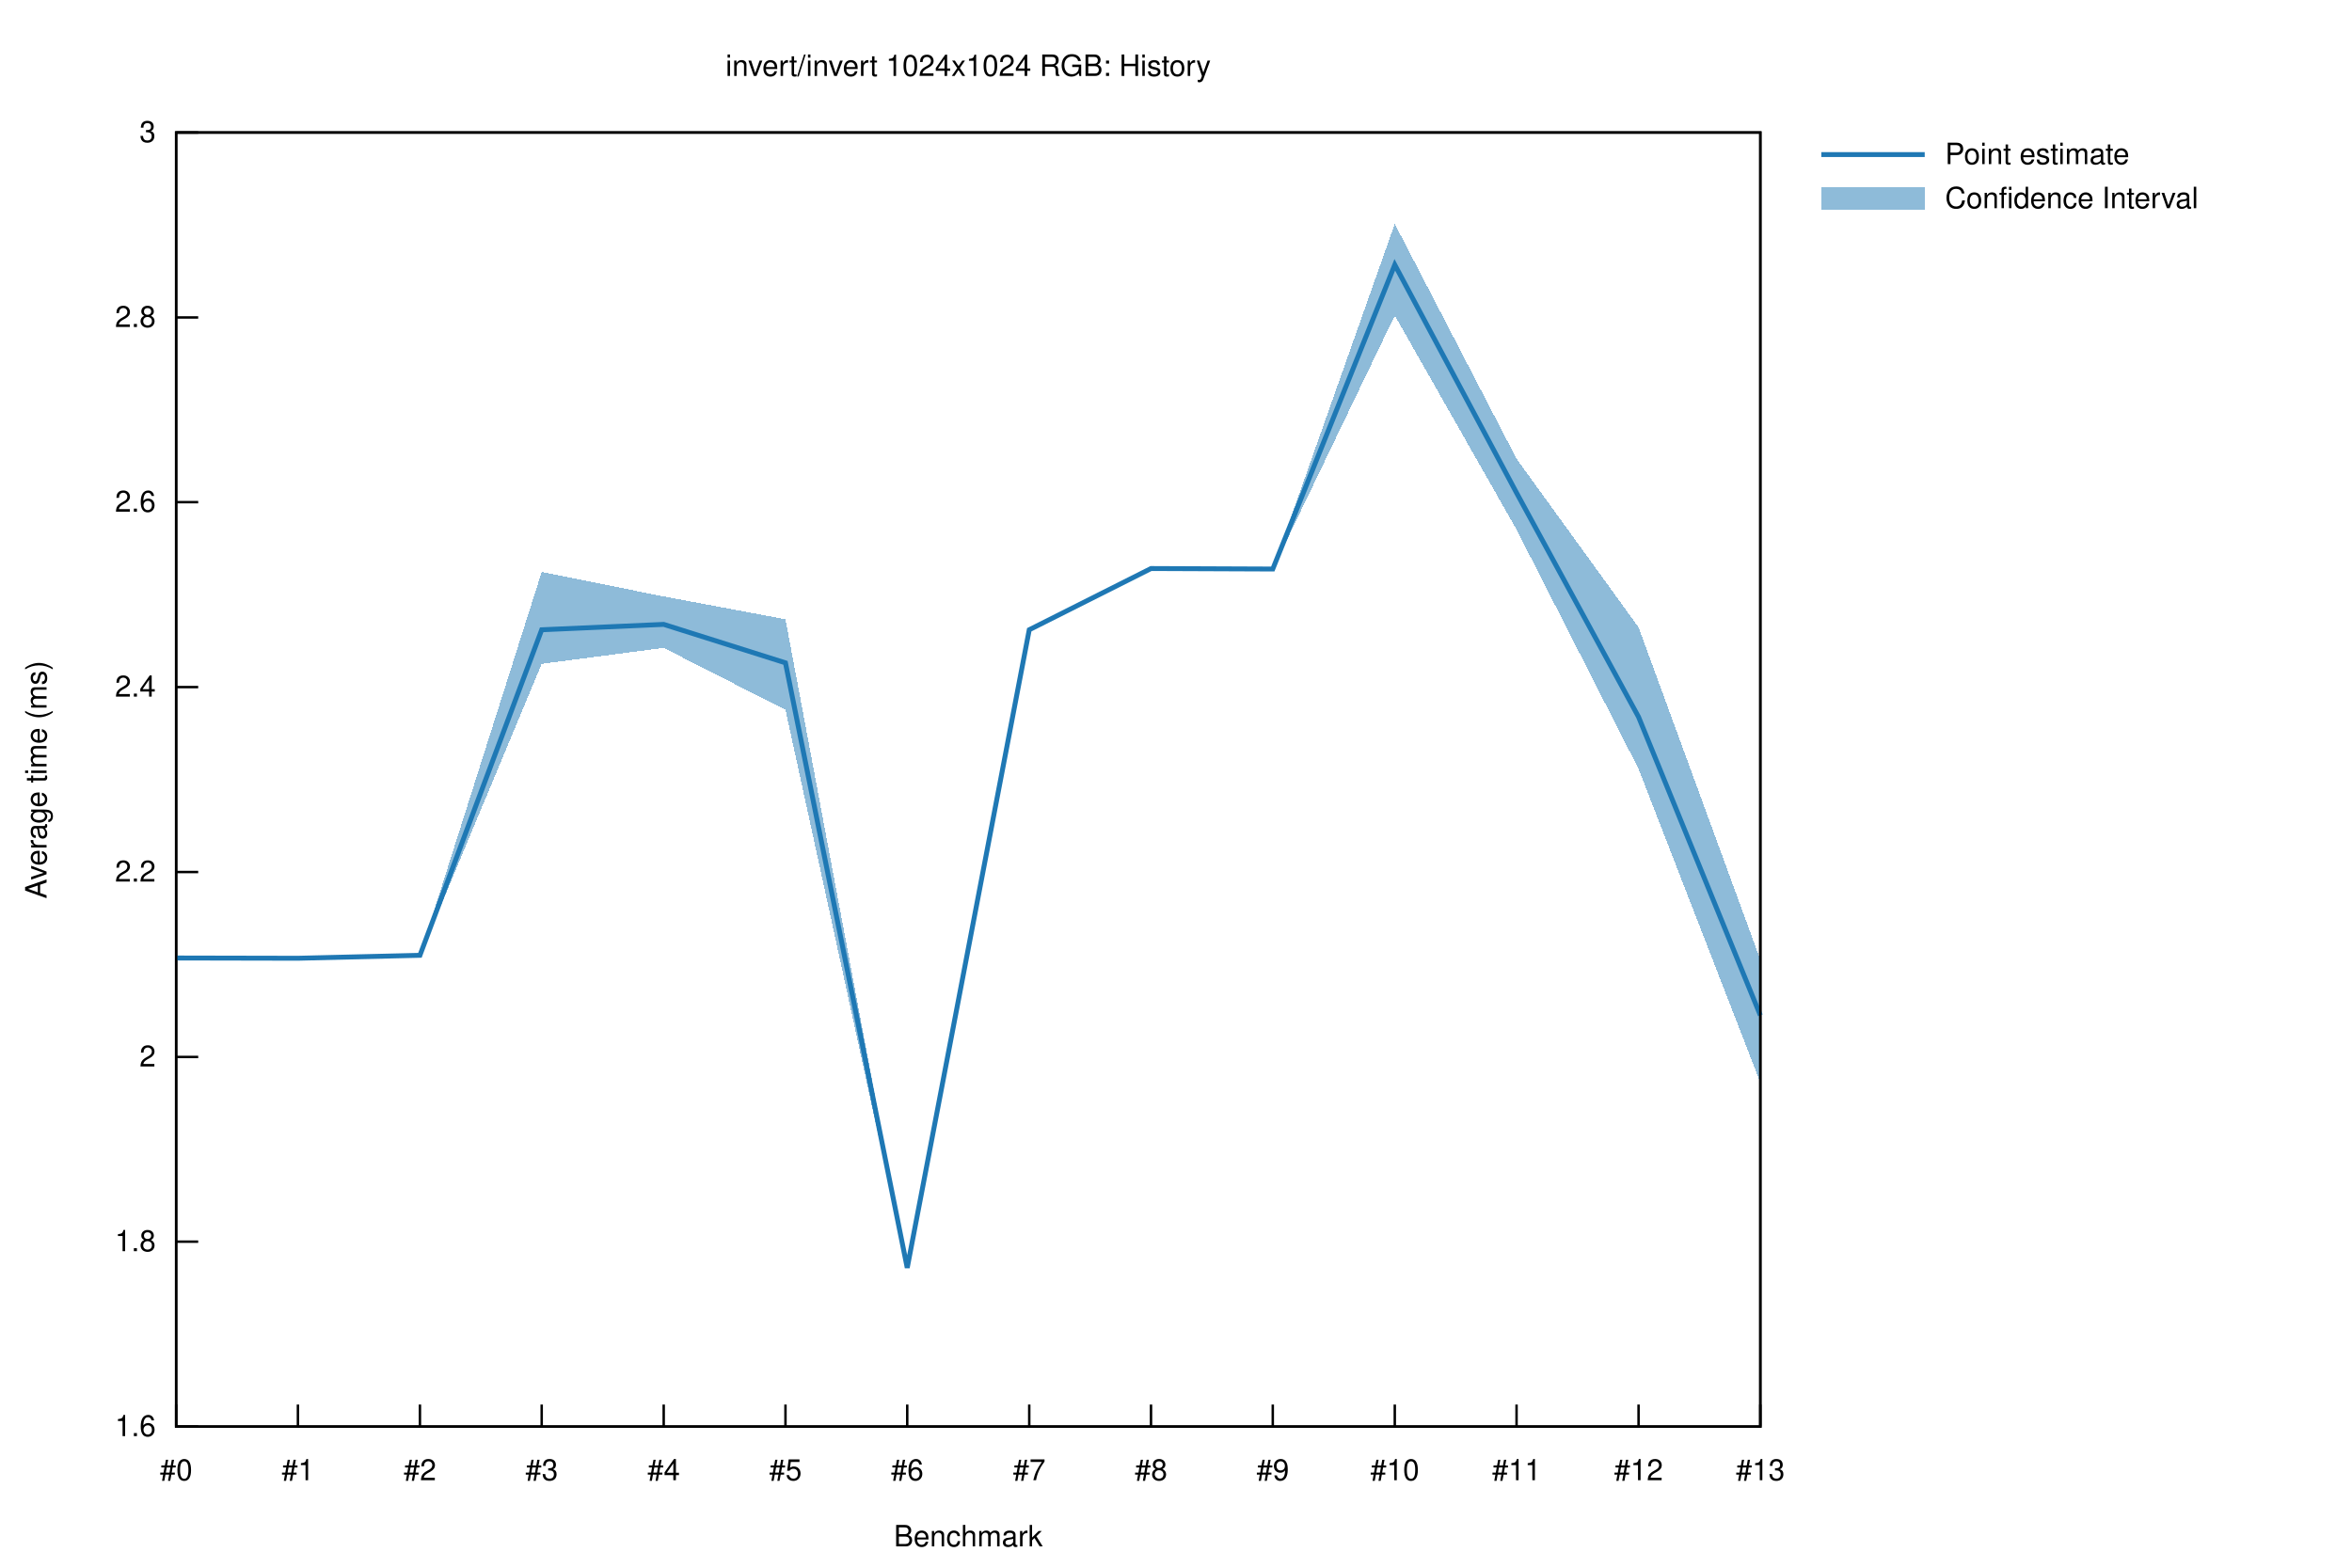
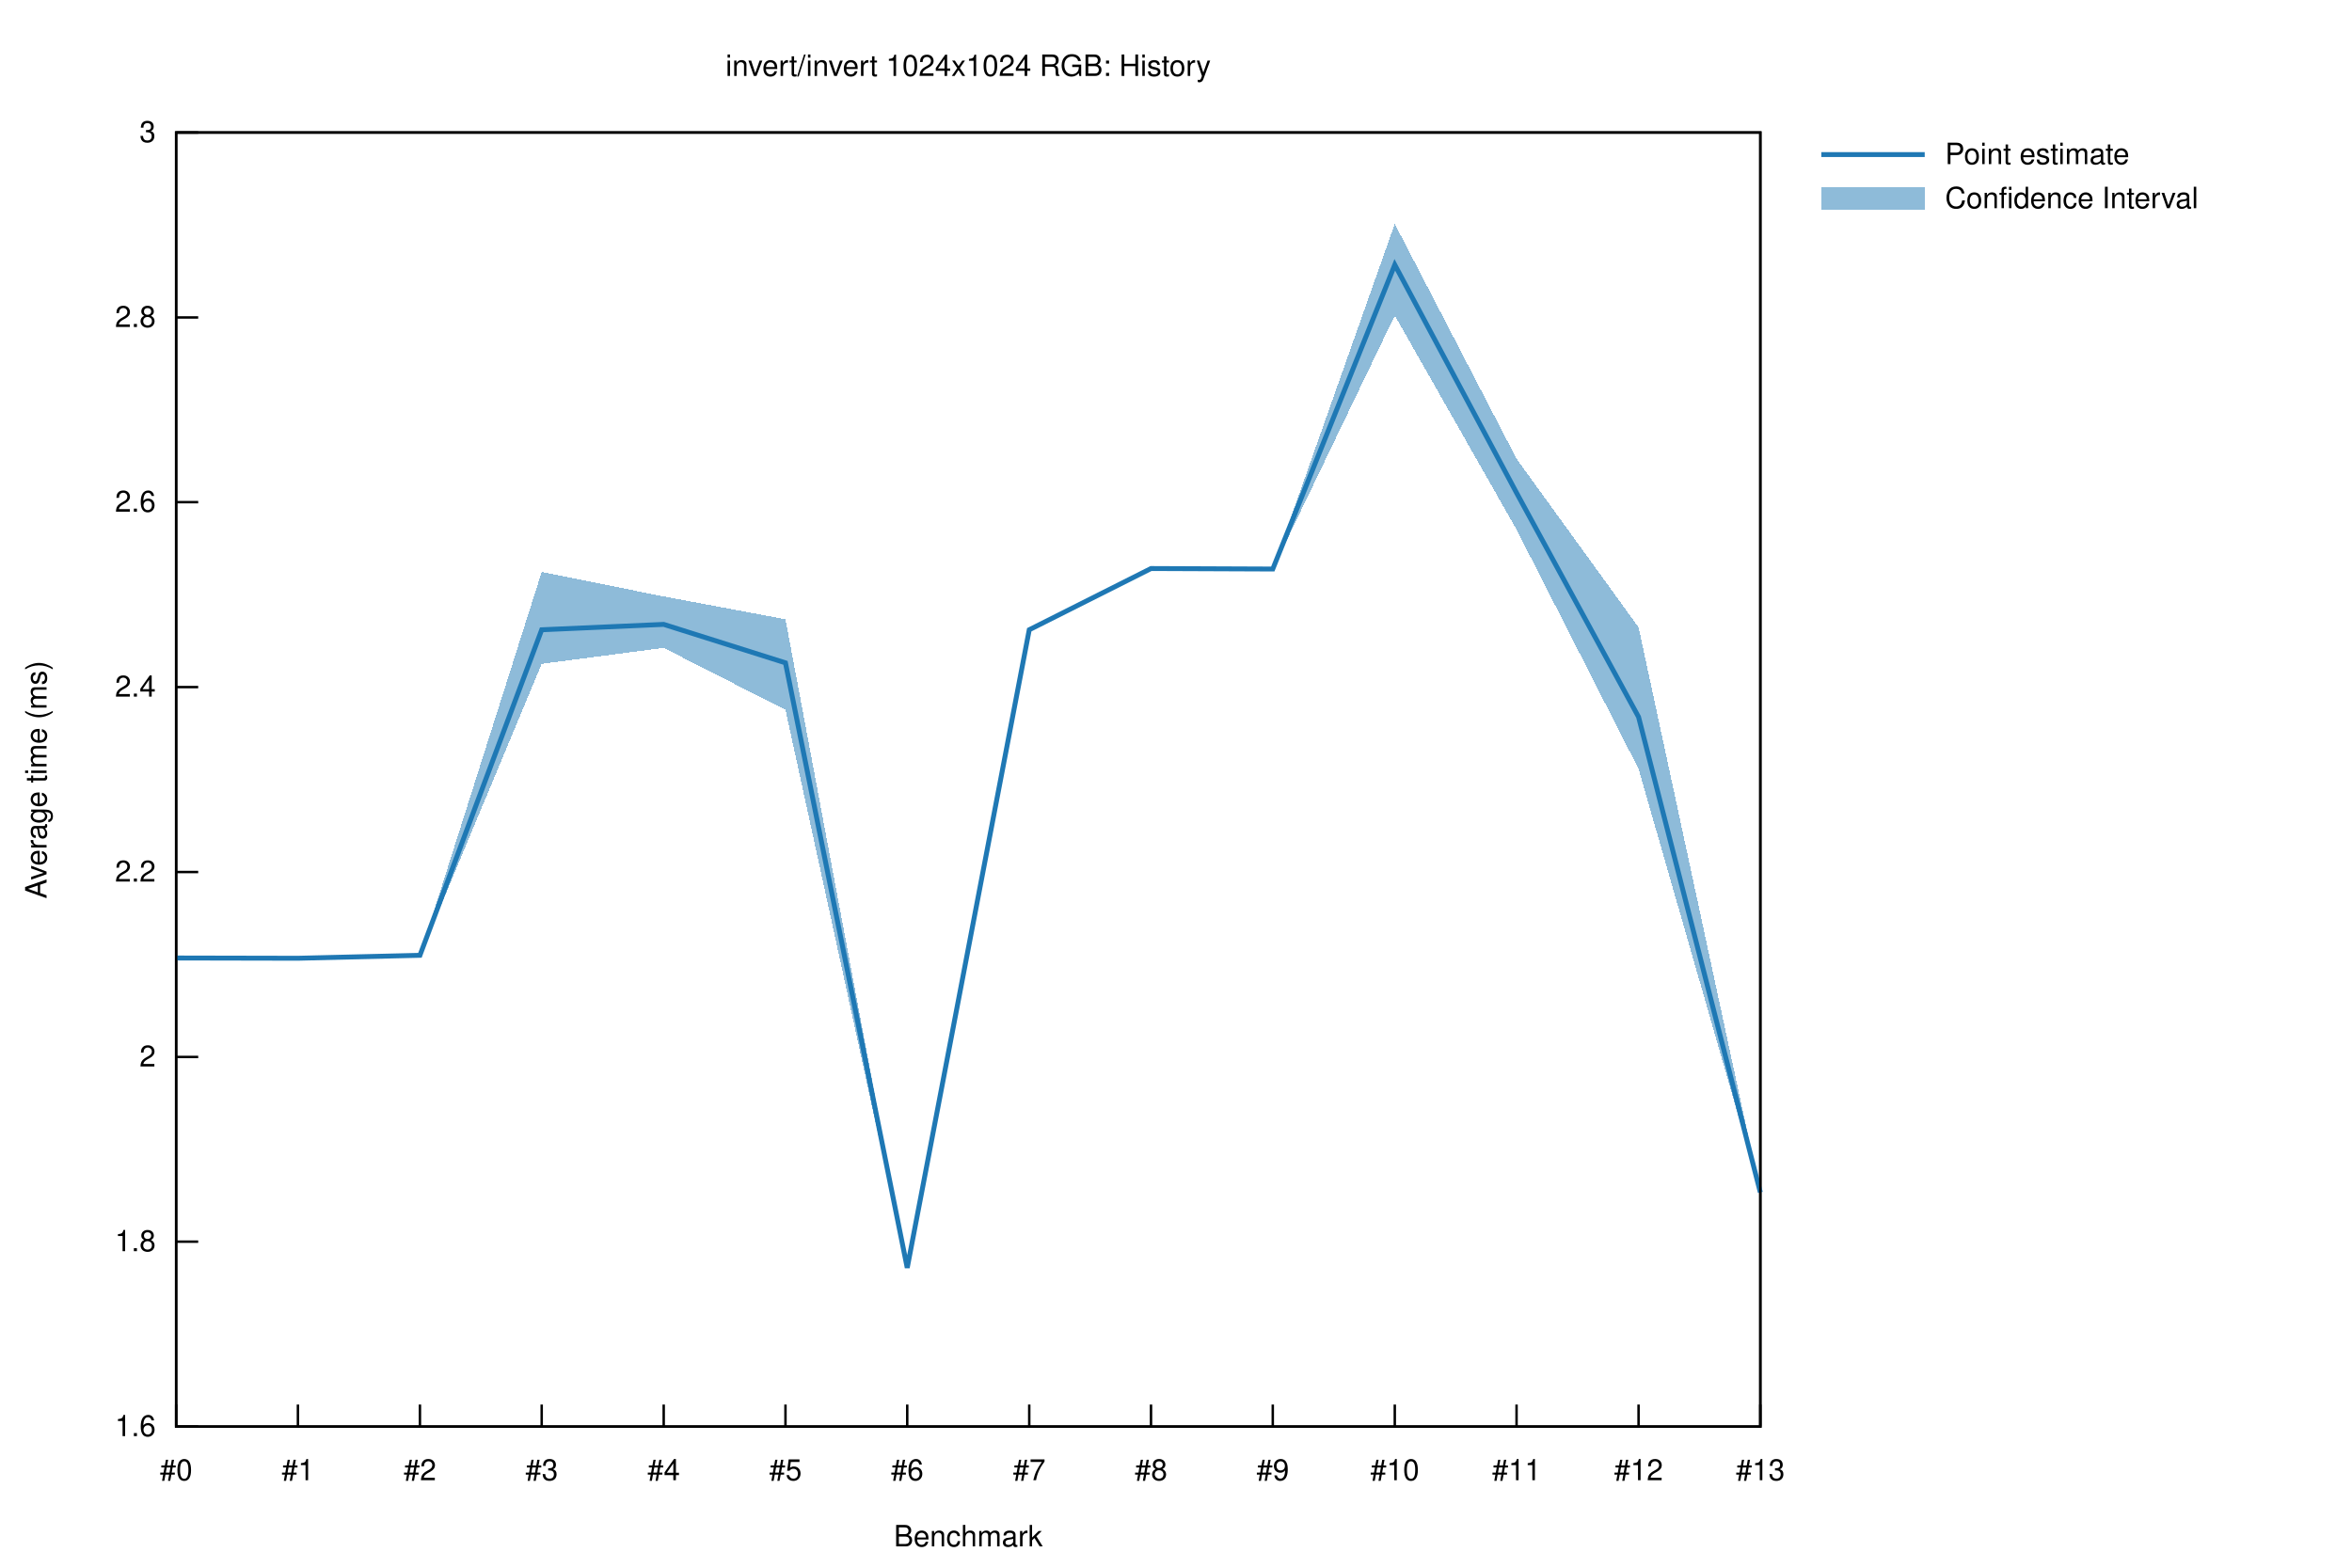
<svg xmlns="http://www.w3.org/2000/svg" xmlns:xlink="http://www.w3.org/1999/xlink" viewBox="0 0 960 640">
  <g id="gnuplot_canvas">
    <rect x="0" y="0" width="960" height="640" fill="none" />
    <defs>
      <circle id="gpDot" r="0.5" stroke-width="0.5" stroke="currentColor" />
      <path id="gpPt0" stroke-width="0.222" stroke="currentColor" d="M-1,0 h2 M0,-1 v2" />
      <path id="gpPt1" stroke-width="0.222" stroke="currentColor" d="M-1,-1 L1,1 M1,-1 L-1,1" />
      <path id="gpPt2" stroke-width="0.222" stroke="currentColor" d="M-1,0 L1,0 M0,-1 L0,1 M-1,-1 L1,1 M-1,1 L1,-1" />
      <rect id="gpPt3" stroke-width="0.222" stroke="currentColor" x="-1" y="-1" width="2" height="2" />
      <rect id="gpPt4" stroke-width="0.222" stroke="currentColor" fill="currentColor" x="-1" y="-1" width="2" height="2" />
      <circle id="gpPt5" stroke-width="0.222" stroke="currentColor" cx="0" cy="0" r="1" />
      <use xlink:href="#gpPt5" id="gpPt6" fill="currentColor" stroke="none" />
      <path id="gpPt7" stroke-width="0.222" stroke="currentColor" d="M0,-1.33 L-1.33,0.67 L1.33,0.67 z" />
      <use xlink:href="#gpPt7" id="gpPt8" fill="currentColor" stroke="none" />
      <use xlink:href="#gpPt7" id="gpPt9" stroke="currentColor" transform="rotate(180)" />
      <use xlink:href="#gpPt9" id="gpPt10" fill="currentColor" stroke="none" />
      <use xlink:href="#gpPt3" id="gpPt11" stroke="currentColor" transform="rotate(45)" />
      <use xlink:href="#gpPt11" id="gpPt12" fill="currentColor" stroke="none" />
      <path id="gpPt13" stroke-width="0.222" stroke="currentColor" d="M0,1.330 L1.265,0.411 L0.782,-1.067 L-0.782,-1.076 L-1.265,0.411 z" />
      <use xlink:href="#gpPt13" id="gpPt14" fill="currentColor" stroke="none" />
      <filter id="textbox" filterUnits="objectBoundingBox" x="0" y="0" height="1" width="1">
        <feFlood flood-color="white" flood-opacity="1" result="bgnd" />
        <feComposite in="SourceGraphic" in2="bgnd" operator="atop" />
      </filter>
      <filter id="greybox" filterUnits="objectBoundingBox" x="0" y="0" height="1" width="1">
        <feFlood flood-color="lightgrey" flood-opacity="1" result="grey" />
        <feComposite in="SourceGraphic" in2="grey" operator="atop" />
      </filter>
    </defs>
    <g fill="none" color="white" stroke="currentColor" stroke-width="1.00" stroke-linecap="butt" stroke-linejoin="miter">
</g>
    <g fill="none" color="black" stroke="currentColor" stroke-width="1.00" stroke-linecap="butt" stroke-linejoin="miter">
      <path stroke="black" d="M71.9,582.4 L80.9,582.4  " />
      <g transform="translate(63.6,586.3)" stroke="none" fill="black" font-family="Helvetica" font-size="12.00" text-anchor="end">
        <text>
          <tspan font-family="Helvetica"> 1.6</tspan>
        </text>
      </g>
    </g>
    <g fill="none" color="black" stroke="currentColor" stroke-width="1.00" stroke-linecap="butt" stroke-linejoin="miter">
      <path stroke="black" d="M71.9,506.9 L80.9,506.9  " />
      <g transform="translate(63.6,510.8)" stroke="none" fill="black" font-family="Helvetica" font-size="12.00" text-anchor="end">
        <text>
          <tspan font-family="Helvetica"> 1.8</tspan>
        </text>
      </g>
    </g>
    <g fill="none" color="black" stroke="currentColor" stroke-width="1.00" stroke-linecap="butt" stroke-linejoin="miter">
      <path stroke="black" d="M71.9,431.5 L80.9,431.5  " />
      <g transform="translate(63.6,435.4)" stroke="none" fill="black" font-family="Helvetica" font-size="12.00" text-anchor="end">
        <text>
          <tspan font-family="Helvetica"> 2</tspan>
        </text>
      </g>
    </g>
    <g fill="none" color="black" stroke="currentColor" stroke-width="1.00" stroke-linecap="butt" stroke-linejoin="miter">
      <path stroke="black" d="M71.9,356.0 L80.9,356.0  " />
      <g transform="translate(63.6,359.9)" stroke="none" fill="black" font-family="Helvetica" font-size="12.00" text-anchor="end">
        <text>
          <tspan font-family="Helvetica"> 2.2</tspan>
        </text>
      </g>
    </g>
    <g fill="none" color="black" stroke="currentColor" stroke-width="1.00" stroke-linecap="butt" stroke-linejoin="miter">
      <path stroke="black" d="M71.9,280.5 L80.9,280.5  " />
      <g transform="translate(63.6,284.4)" stroke="none" fill="black" font-family="Helvetica" font-size="12.00" text-anchor="end">
        <text>
          <tspan font-family="Helvetica"> 2.4</tspan>
        </text>
      </g>
    </g>
    <g fill="none" color="black" stroke="currentColor" stroke-width="1.00" stroke-linecap="butt" stroke-linejoin="miter">
      <path stroke="black" d="M71.9,205.0 L80.9,205.0  " />
      <g transform="translate(63.6,208.9)" stroke="none" fill="black" font-family="Helvetica" font-size="12.00" text-anchor="end">
        <text>
          <tspan font-family="Helvetica"> 2.6</tspan>
        </text>
      </g>
    </g>
    <g fill="none" color="black" stroke="currentColor" stroke-width="1.00" stroke-linecap="butt" stroke-linejoin="miter">
      <path stroke="black" d="M71.9,129.6 L80.9,129.6  " />
      <g transform="translate(63.6,133.5)" stroke="none" fill="black" font-family="Helvetica" font-size="12.00" text-anchor="end">
        <text>
          <tspan font-family="Helvetica"> 2.8</tspan>
        </text>
      </g>
    </g>
    <g fill="none" color="black" stroke="currentColor" stroke-width="1.00" stroke-linecap="butt" stroke-linejoin="miter">
      <path stroke="black" d="M71.9,54.1 L80.9,54.1  " />
      <g transform="translate(63.6,58.0)" stroke="none" fill="black" font-family="Helvetica" font-size="12.00" text-anchor="end">
        <text>
          <tspan font-family="Helvetica"> 3</tspan>
        </text>
      </g>
    </g>
    <g fill="none" color="black" stroke="currentColor" stroke-width="1.00" stroke-linecap="butt" stroke-linejoin="miter">
      <path stroke="black" d="M71.9,582.4 L71.9,573.4  " />
      <g transform="translate(71.9,604.3)" stroke="none" fill="black" font-family="Helvetica" font-size="12.00" text-anchor="middle">
        <text>
          <tspan font-family="Helvetica">#0</tspan>
        </text>
      </g>
    </g>
    <g fill="none" color="black" stroke="currentColor" stroke-width="1.00" stroke-linecap="butt" stroke-linejoin="miter">
      <path stroke="black" d="M121.6,582.4 L121.6,573.4  " />
      <g transform="translate(121.6,604.3)" stroke="none" fill="black" font-family="Helvetica" font-size="12.00" text-anchor="middle">
        <text>
          <tspan font-family="Helvetica">#1</tspan>
        </text>
      </g>
    </g>
    <g fill="none" color="black" stroke="currentColor" stroke-width="1.00" stroke-linecap="butt" stroke-linejoin="miter">
      <path stroke="black" d="M171.4,582.4 L171.4,573.4  " />
      <g transform="translate(171.4,604.3)" stroke="none" fill="black" font-family="Helvetica" font-size="12.00" text-anchor="middle">
        <text>
          <tspan font-family="Helvetica">#2</tspan>
        </text>
      </g>
    </g>
    <g fill="none" color="black" stroke="currentColor" stroke-width="1.00" stroke-linecap="butt" stroke-linejoin="miter">
      <path stroke="black" d="M221.1,582.4 L221.1,573.4  " />
      <g transform="translate(221.1,604.3)" stroke="none" fill="black" font-family="Helvetica" font-size="12.00" text-anchor="middle">
        <text>
          <tspan font-family="Helvetica">#3</tspan>
        </text>
      </g>
    </g>
    <g fill="none" color="black" stroke="currentColor" stroke-width="1.00" stroke-linecap="butt" stroke-linejoin="miter">
      <path stroke="black" d="M270.9,582.4 L270.9,573.4  " />
      <g transform="translate(270.9,604.3)" stroke="none" fill="black" font-family="Helvetica" font-size="12.00" text-anchor="middle">
        <text>
          <tspan font-family="Helvetica">#4</tspan>
        </text>
      </g>
    </g>
    <g fill="none" color="black" stroke="currentColor" stroke-width="1.00" stroke-linecap="butt" stroke-linejoin="miter">
      <path stroke="black" d="M320.6,582.4 L320.6,573.4  " />
      <g transform="translate(320.6,604.3)" stroke="none" fill="black" font-family="Helvetica" font-size="12.00" text-anchor="middle">
        <text>
          <tspan font-family="Helvetica">#5</tspan>
        </text>
      </g>
    </g>
    <g fill="none" color="black" stroke="currentColor" stroke-width="1.00" stroke-linecap="butt" stroke-linejoin="miter">
      <path stroke="black" d="M370.3,582.4 L370.3,573.4  " />
      <g transform="translate(370.3,604.3)" stroke="none" fill="black" font-family="Helvetica" font-size="12.00" text-anchor="middle">
        <text>
          <tspan font-family="Helvetica">#6</tspan>
        </text>
      </g>
    </g>
    <g fill="none" color="black" stroke="currentColor" stroke-width="1.00" stroke-linecap="butt" stroke-linejoin="miter">
      <path stroke="black" d="M420.1,582.4 L420.1,573.4  " />
      <g transform="translate(420.1,604.3)" stroke="none" fill="black" font-family="Helvetica" font-size="12.00" text-anchor="middle">
        <text>
          <tspan font-family="Helvetica">#7</tspan>
        </text>
      </g>
    </g>
    <g fill="none" color="black" stroke="currentColor" stroke-width="1.00" stroke-linecap="butt" stroke-linejoin="miter">
      <path stroke="black" d="M469.8,582.4 L469.8,573.4  " />
      <g transform="translate(469.8,604.3)" stroke="none" fill="black" font-family="Helvetica" font-size="12.00" text-anchor="middle">
        <text>
          <tspan font-family="Helvetica">#8</tspan>
        </text>
      </g>
    </g>
    <g fill="none" color="black" stroke="currentColor" stroke-width="1.00" stroke-linecap="butt" stroke-linejoin="miter">
      <path stroke="black" d="M519.5,582.4 L519.5,573.4  " />
      <g transform="translate(519.5,604.3)" stroke="none" fill="black" font-family="Helvetica" font-size="12.00" text-anchor="middle">
        <text>
          <tspan font-family="Helvetica">#9</tspan>
        </text>
      </g>
    </g>
    <g fill="none" color="black" stroke="currentColor" stroke-width="1.00" stroke-linecap="butt" stroke-linejoin="miter">
      <path stroke="black" d="M569.3,582.4 L569.3,573.4  " />
      <g transform="translate(569.3,604.3)" stroke="none" fill="black" font-family="Helvetica" font-size="12.00" text-anchor="middle">
        <text>
          <tspan font-family="Helvetica">#10</tspan>
        </text>
      </g>
    </g>
    <g fill="none" color="black" stroke="currentColor" stroke-width="1.00" stroke-linecap="butt" stroke-linejoin="miter">
      <path stroke="black" d="M619.0,582.4 L619.0,573.4  " />
      <g transform="translate(619.0,604.3)" stroke="none" fill="black" font-family="Helvetica" font-size="12.00" text-anchor="middle">
        <text>
          <tspan font-family="Helvetica">#11</tspan>
        </text>
      </g>
    </g>
    <g fill="none" color="black" stroke="currentColor" stroke-width="1.00" stroke-linecap="butt" stroke-linejoin="miter">
      <path stroke="black" d="M668.8,582.4 L668.8,573.4  " />
      <g transform="translate(668.8,604.3)" stroke="none" fill="black" font-family="Helvetica" font-size="12.00" text-anchor="middle">
        <text>
          <tspan font-family="Helvetica">#12</tspan>
        </text>
      </g>
    </g>
    <g fill="none" color="black" stroke="currentColor" stroke-width="1.00" stroke-linecap="butt" stroke-linejoin="miter">
      <path stroke="black" d="M718.5,582.4 L718.5,573.4  " />
      <g transform="translate(718.5,604.3)" stroke="none" fill="black" font-family="Helvetica" font-size="12.00" text-anchor="middle">
        <text>
          <tspan font-family="Helvetica">#13</tspan>
        </text>
      </g>
    </g>
    <g fill="none" color="black" stroke="currentColor" stroke-width="1.00" stroke-linecap="butt" stroke-linejoin="miter">
</g>
    <g fill="none" color="black" stroke="currentColor" stroke-width="1.00" stroke-linecap="butt" stroke-linejoin="miter">
      <path stroke="black" d="M71.9,54.1 L71.9,582.4 L718.5,582.4 L718.5,54.1 L71.9,54.1 Z  " />
    </g>
    <g fill="none" color="black" stroke="currentColor" stroke-width="1.00" stroke-linecap="butt" stroke-linejoin="miter">
      <g transform="translate(19.0,318.3) rotate(270)" stroke="none" fill="black" font-family="Helvetica" font-size="12.00" text-anchor="middle">
        <text>
          <tspan font-family="Helvetica">Average time (ms)</tspan>
        </text>
      </g>
    </g>
    <g fill="none" color="black" stroke="currentColor" stroke-width="1.00" stroke-linecap="butt" stroke-linejoin="miter">
      <g transform="translate(395.2,631.3)" stroke="none" fill="black" font-family="Helvetica" font-size="12.00" text-anchor="middle">
        <text>
          <tspan font-family="Helvetica">Benchmark</tspan>
        </text>
      </g>
    </g>
    <g fill="none" color="black" stroke="currentColor" stroke-width="1.00" stroke-linecap="butt" stroke-linejoin="miter">
      <g transform="translate(395.2,31.0)" stroke="none" fill="black" font-family="Helvetica" font-size="12.00" text-anchor="middle">
        <text>
          <tspan font-family="Helvetica">invert/invert 1024x1024 RGB: History</tspan>
        </text>
      </g>
    </g>
    <g fill="none" color="black" stroke="currentColor" stroke-width="1.00" stroke-linecap="butt" stroke-linejoin="miter">
</g>
    <g id="gnuplot_plot_1">
      <g fill="none" color="white" stroke="currentColor" stroke-width="2.00" stroke-linecap="butt" stroke-linejoin="miter">
</g>
      <g fill="none" color="black" stroke="currentColor" stroke-width="2.00" stroke-linecap="butt" stroke-linejoin="miter">
        <g transform="translate(793.9,67.0)" stroke="none" fill="black" font-family="Helvetica" font-size="12.00" text-anchor="start">
          <text>
            <tspan font-family="Helvetica">Point estimate</tspan>
          </text>
        </g>
      </g>
      <g fill="none" color="black" stroke="currentColor" stroke-width="2.00" stroke-linecap="butt" stroke-linejoin="miter">
-         <path stroke="rgb( 31, 120, 180)" d="M743.4,63.1 L785.6,63.1 M71.9,391.1 L121.6,391.2 L171.4,390.0 L221.1,257.1 L270.9,254.9 L320.6,270.6   L370.3,517.6 L420.1,257.1 L469.8,232.1 L519.5,232.3 L569.3,108.1 L619.0,201.2 L668.8,292.7 L718.5,414.5    " />
+         <path stroke="rgb( 31, 120, 180)" d="M743.4,63.1 L785.6,63.1 M71.9,391.1 L121.6,391.2 L171.4,390.0 L221.1,257.1 L270.9,254.9 L320.6,270.6   L370.3,517.6 L420.1,257.1 L469.8,232.1 L519.5,232.3 L569.3,108.1 L619.0,201.2 L668.8,292.7 L718.5,486.8    " />
      </g>
    </g>
    <g id="gnuplot_plot_2">
      <g fill="none" color="white" stroke="rgb( 31, 120, 180)" stroke-width="1.00" stroke-linecap="butt" stroke-linejoin="miter">
</g>
      <g fill="none" color="black" stroke="currentColor" stroke-width="1.00" stroke-linecap="butt" stroke-linejoin="miter">
        <g transform="translate(793.9,85.0)" stroke="none" fill="black" font-family="Helvetica" font-size="12.00" text-anchor="start">
          <text>
            <tspan font-family="Helvetica">Confidence Interval</tspan>
          </text>
        </g>
      </g>
      <g fill="none" color="black" stroke="currentColor" stroke-width="1.00" stroke-linecap="butt" stroke-linejoin="miter">
        <g stroke="none" shape-rendering="crispEdges">
          <polygon fill="rgb( 31, 120, 180)" fill-opacity="0.5" points="743.4,85.6 785.6,85.6 785.6,76.6 743.4,76.6 " />
-           <polygon fill="rgb( 31, 120, 180)" fill-opacity="0.5" points="71.9,391.0 121.6,391.2 171.4,389.9 221.1,233.5 270.9,243.5 320.6,252.8 370.3,517.5 420.1,256.9 469.8,232.0 519.5,232.1 569.3,91.4 619.0,187.3 668.8,256.1 718.5,391.8 718.5,441.9 668.8,313.9 619.0,216.2 569.3,128.8 519.5,232.4 469.8,232.2 420.1,257.3 370.3,517.6 320.6,289.8 270.9,264.5 221.1,271.0 171.4,390.2 121.6,391.3 71.9,391.1 " />
+           <polygon fill="rgb( 31, 120, 180)" fill-opacity="0.5" points="71.9,391.0 121.6,391.2 171.4,389.9 221.1,233.5 270.9,243.5 320.6,252.8 370.3,517.5 420.1,256.9 469.8,232.0 519.5,232.1 569.3,91.4 619.0,187.3 668.8,256.1 718.5,486.7 718.5,486.8 668.8,313.9 619.0,216.2 569.3,128.8 519.5,232.4 469.8,232.2 420.1,257.3 370.3,517.6 320.6,289.8 270.9,264.5 221.1,271.0 171.4,390.2 121.6,391.3 71.9,391.1 " />
        </g>
      </g>
    </g>
    <g fill="none" color="white" stroke="rgb( 31, 120, 180)" stroke-width="2.00" stroke-linecap="butt" stroke-linejoin="miter">
</g>
    <g fill="none" color="black" stroke="currentColor" stroke-width="2.00" stroke-linecap="butt" stroke-linejoin="miter">
</g>
    <g fill="none" color="black" stroke="black" stroke-width="1.00" stroke-linecap="butt" stroke-linejoin="miter">
</g>
    <g fill="none" color="black" stroke="currentColor" stroke-width="1.00" stroke-linecap="butt" stroke-linejoin="miter">
      <path stroke="black" d="M71.9,54.1 L71.9,582.4 L718.5,582.4 L718.5,54.1 L71.9,54.1 Z  " />
    </g>
    <g fill="none" color="black" stroke="currentColor" stroke-width="1.00" stroke-linecap="butt" stroke-linejoin="miter">
</g>
  </g>
</svg>
